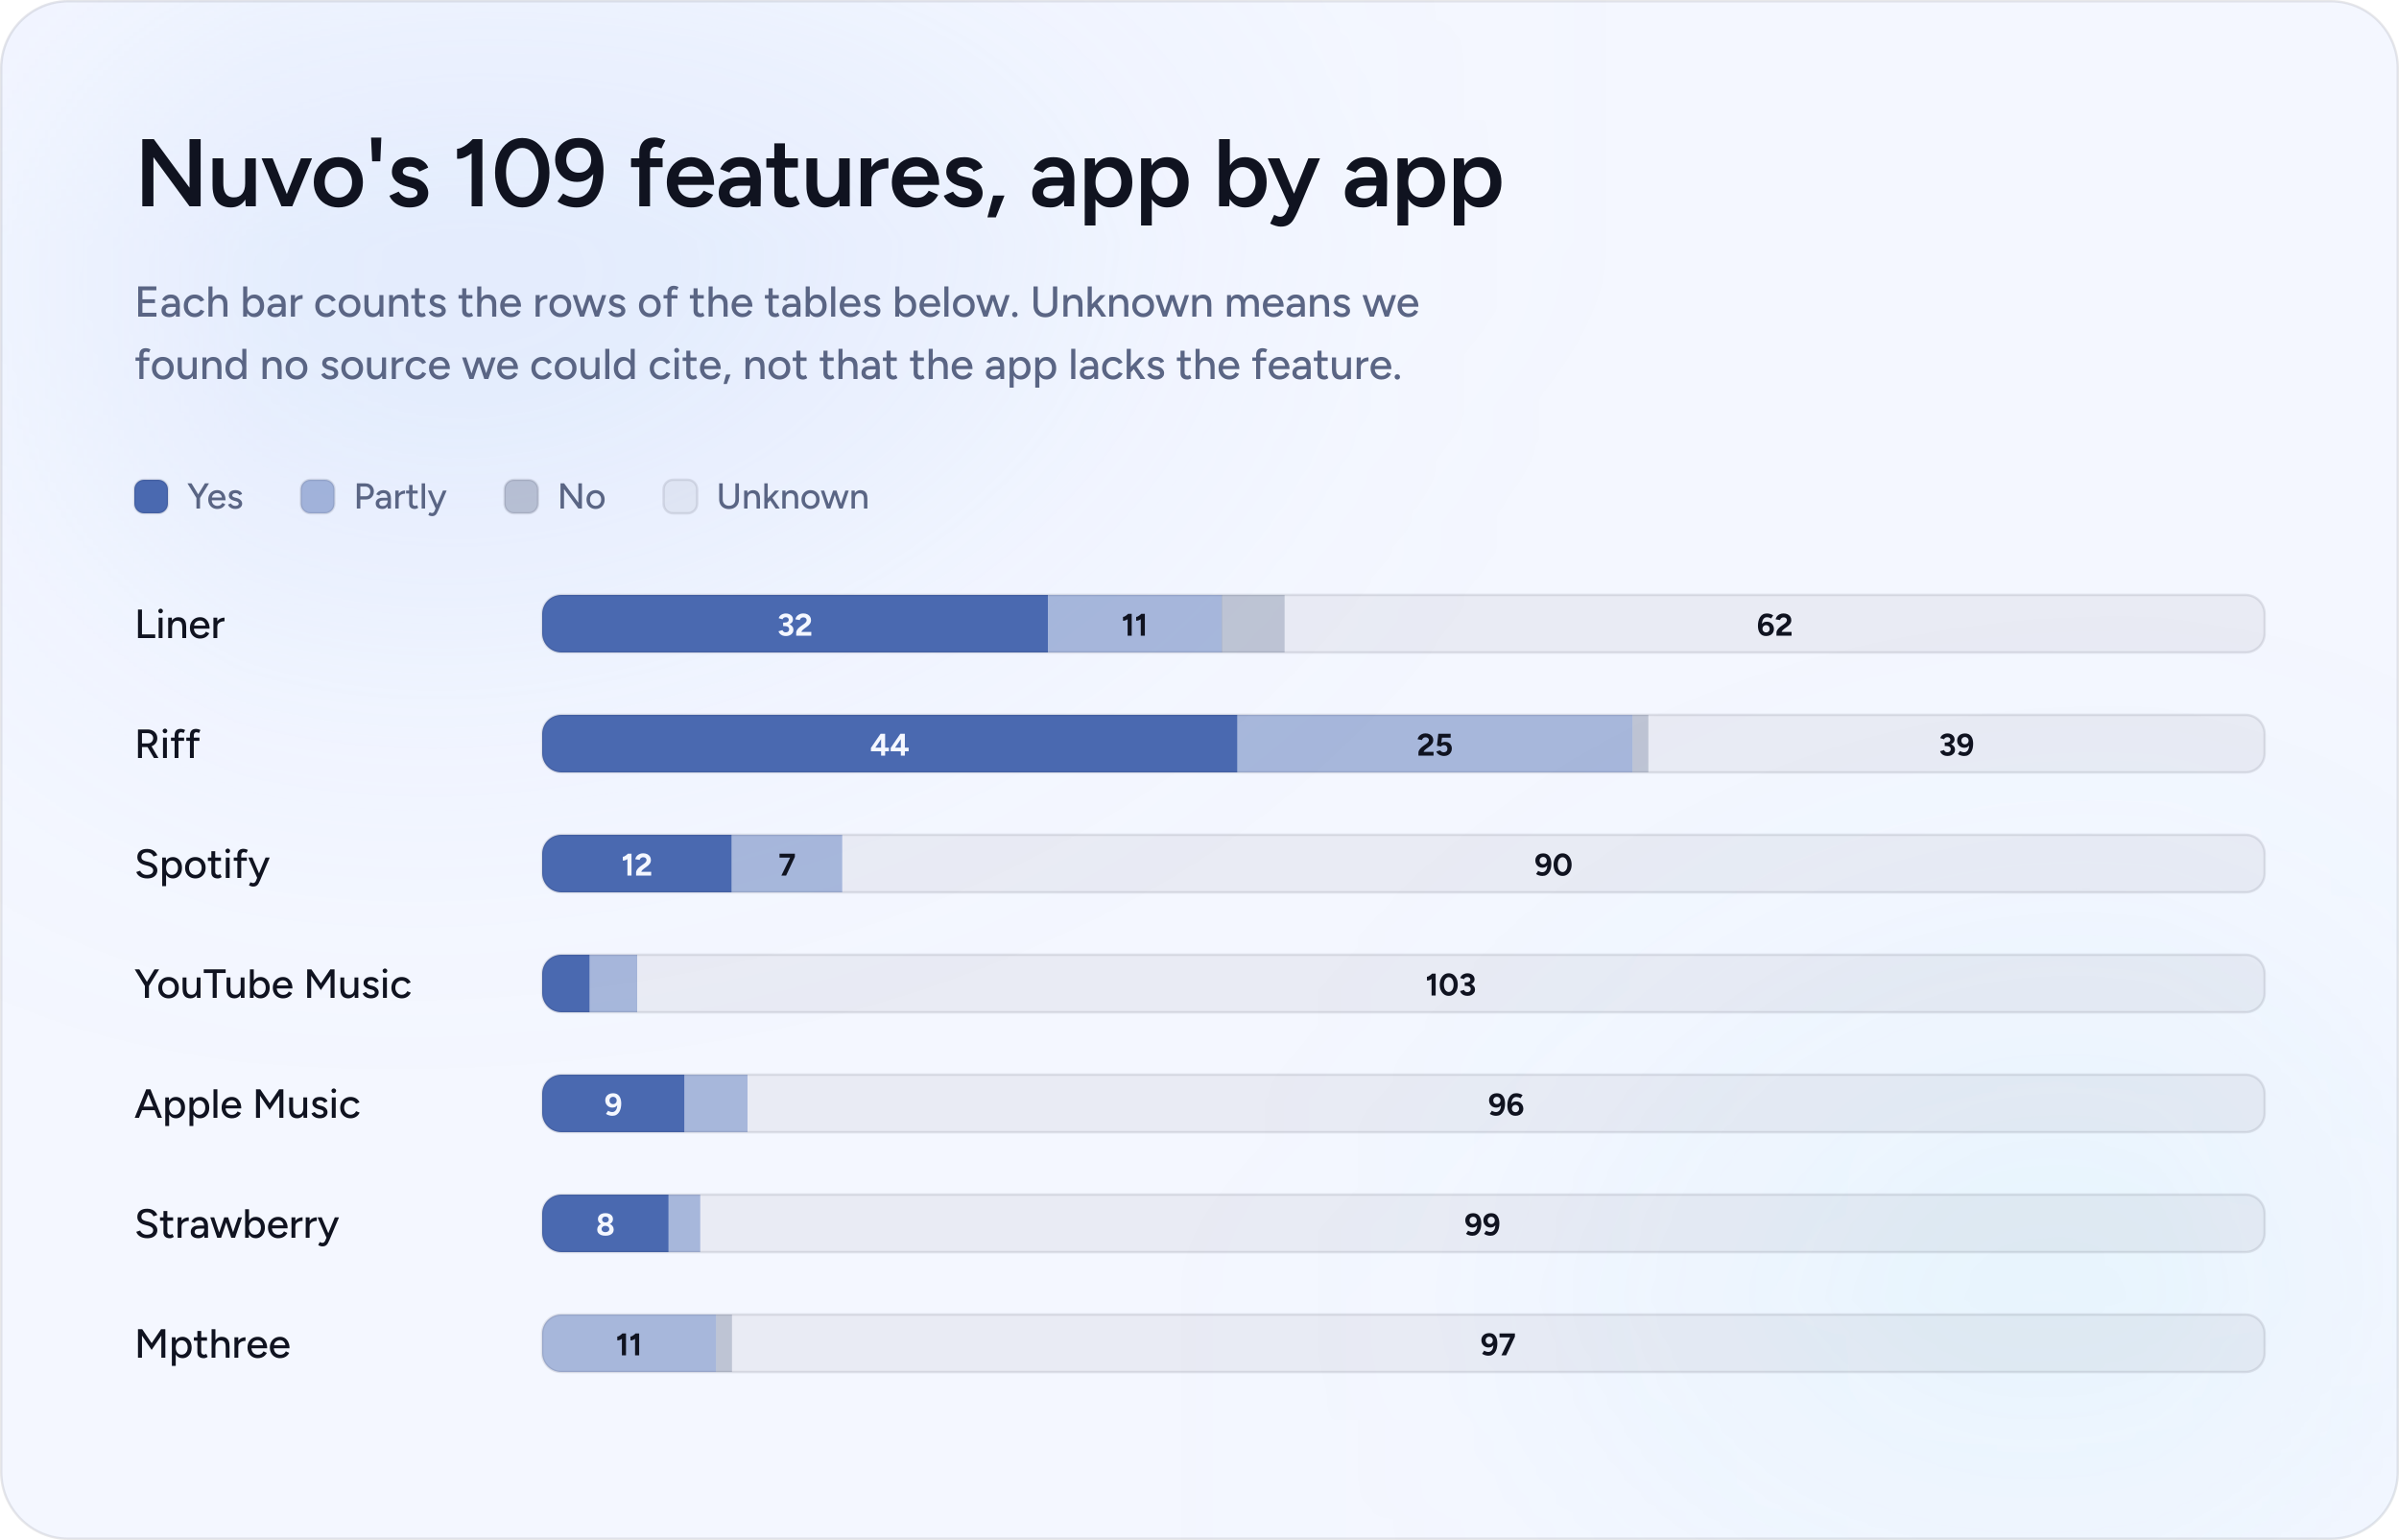
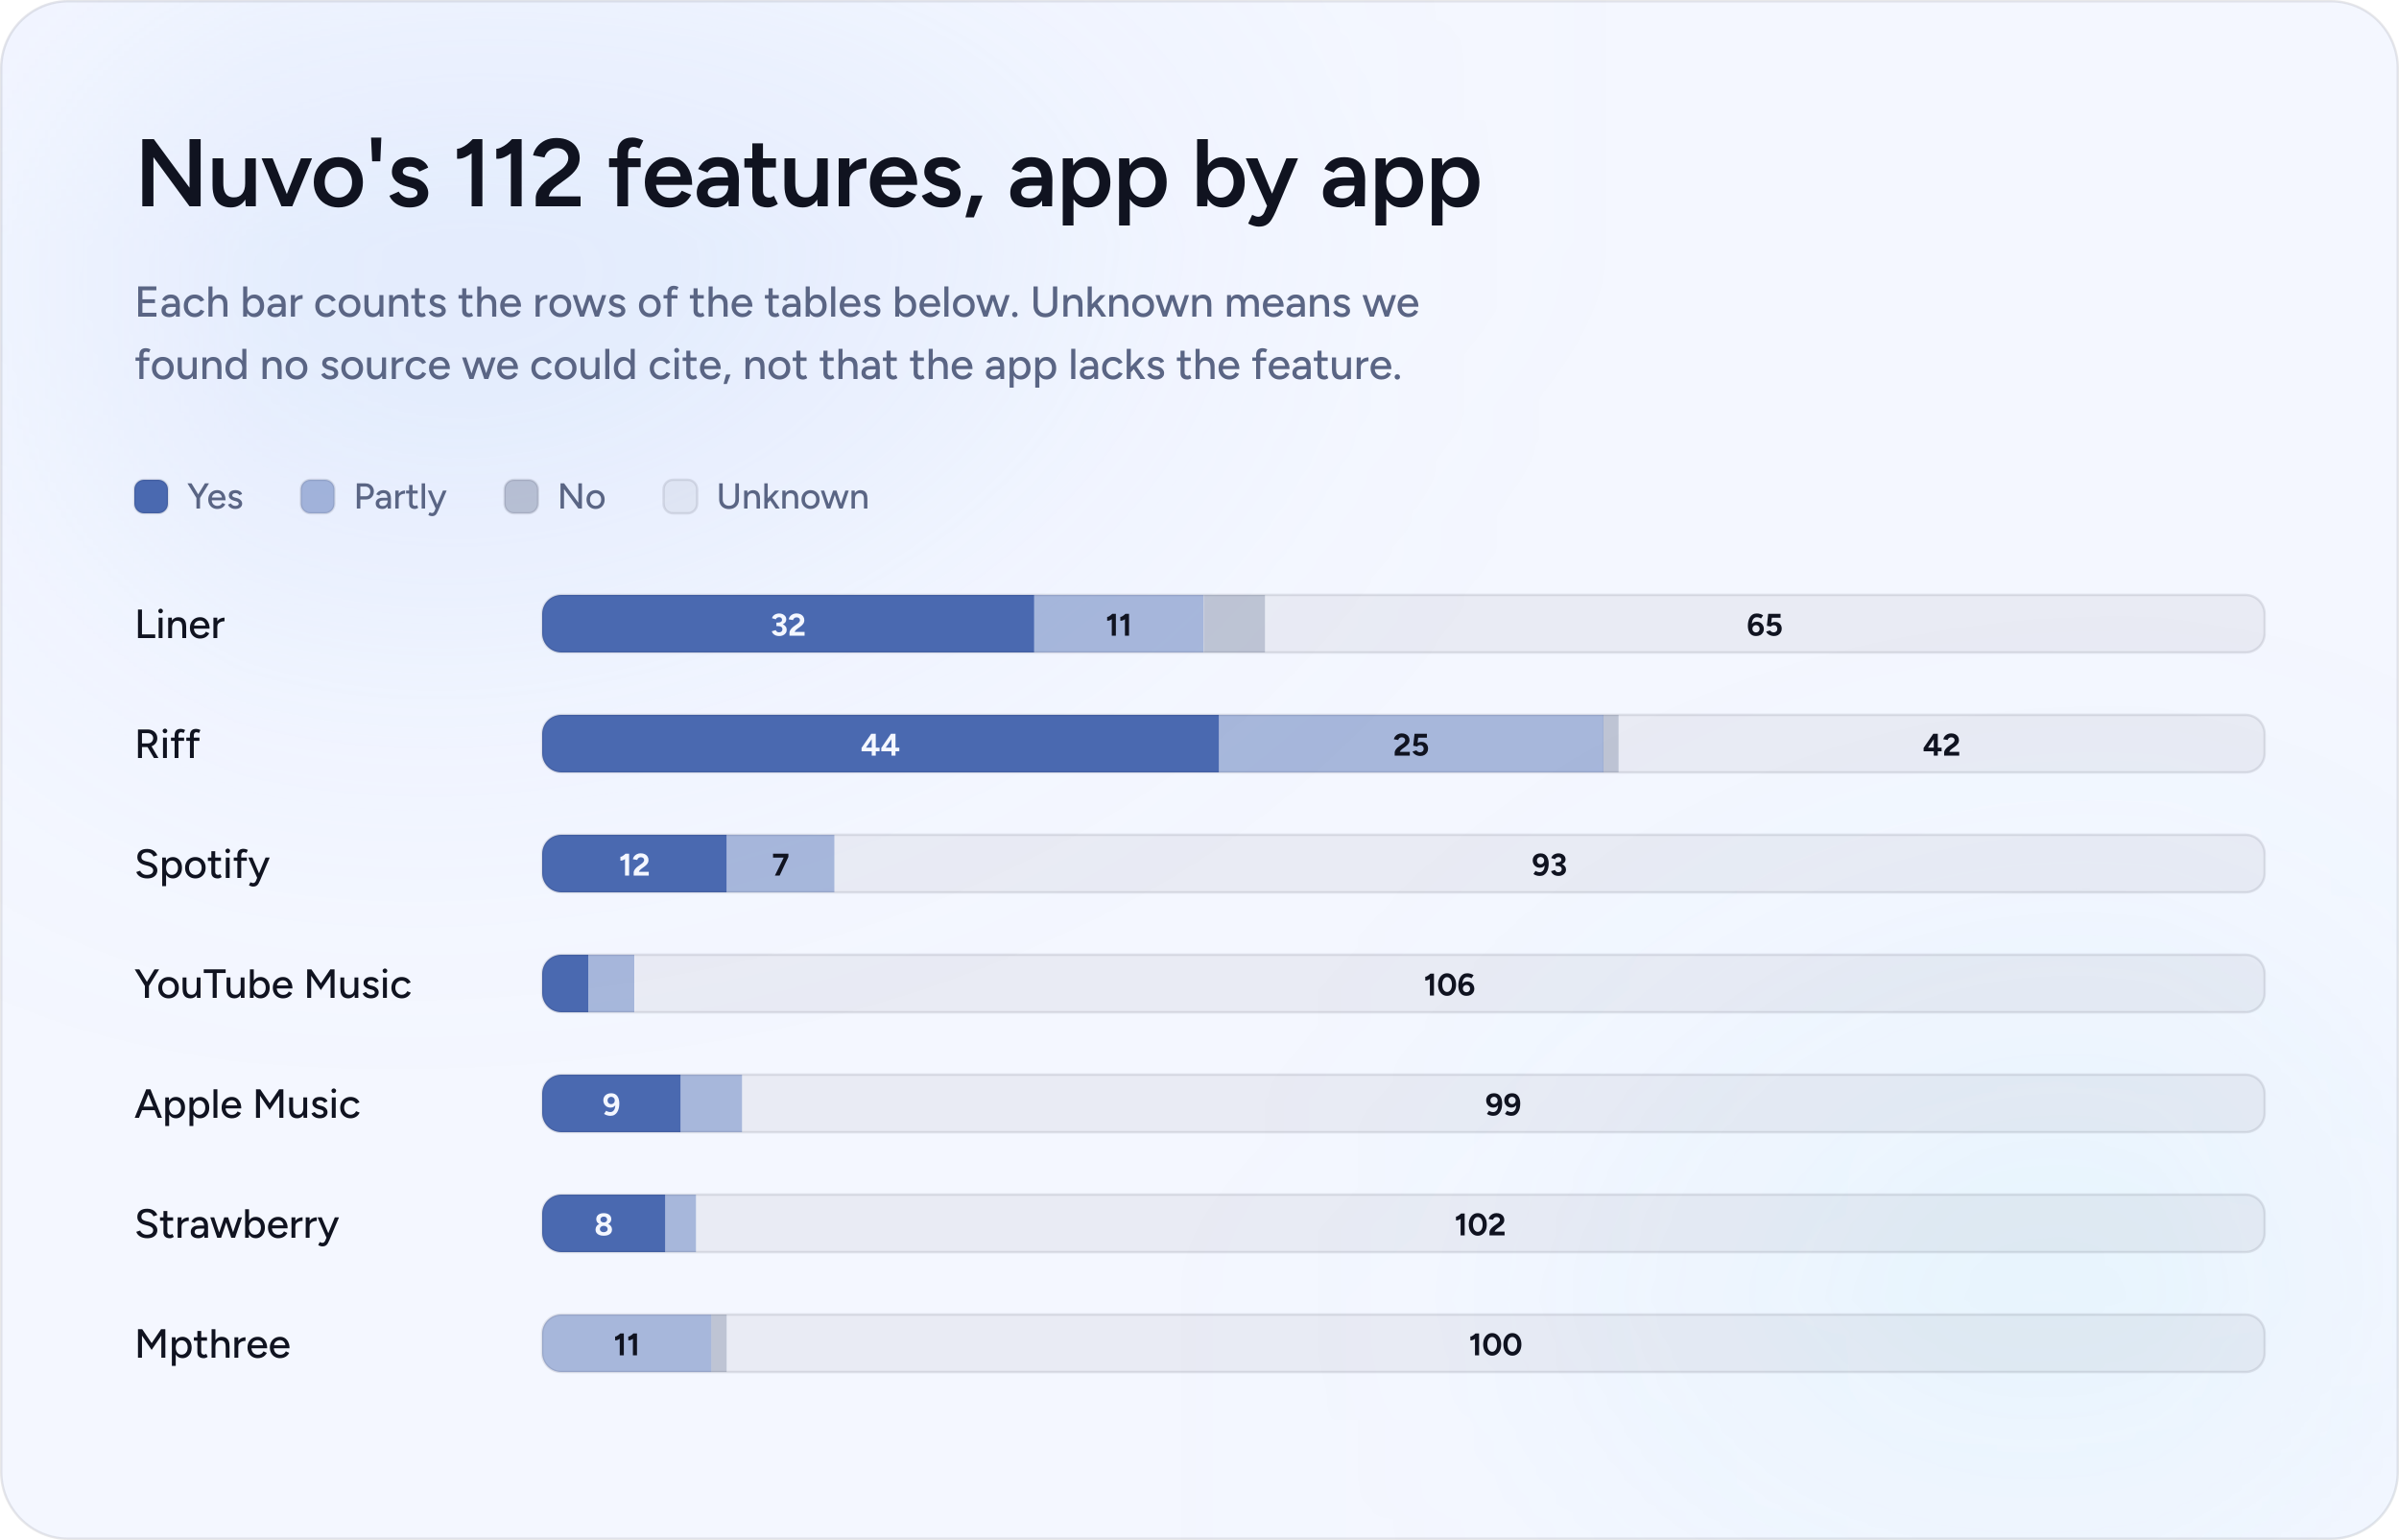
- <svg xmlns="http://www.w3.org/2000/svg" width="1000" height="642" viewBox="0 0 1000 642" role="img" aria-label="How many of Nuvo's 109 features each app has">
+ <svg xmlns="http://www.w3.org/2000/svg" width="1000" height="642" viewBox="0 0 1000 642" role="img" aria-label="How many of Nuvo's 112 features each app has">
  <defs>
    <path id="g500-2c" d="M37 115 95 -103H198L114 115Z" />
    <path id="g500-2e" d="M109 14Q84 14 66 -4Q47 -22 47 -48Q47 -74 66 -92Q84 -110 109 -110Q135 -110 154 -92Q172 -74 172 -48Q172 -22 154 -4Q135 14 109 14Z" />
    <path id="g500-41" d="M9 0 291 -700H396L678 0H573L498 -187H189L114 0ZM223 -275H464L344 -576Z" />
    <path id="g500-45" d="M89 0V-700H510V-610H187V-402H478V-314H187V-90H512V0Z" />
    <path id="g500-4c" d="M89 0V-700H187V-90H512V0Z" />
    <path id="g500-4d" d="M89 0V-700H193L425 -357L656 -700H760V0H662V-542L424 -191L187 -541V0Z" />
    <path id="g500-4e" d="M89 0V-700H190L586 -164V-700H685V0H586L187 -541V0Z" />
    <path id="g500-50" d="M89 0V-700H325Q395 -700 448 -672Q502 -643 532 -592Q563 -542 563 -475Q563 -410 535 -359Q507 -308 458 -279Q408 -250 344 -250H187V0ZM187 -341H343Q396 -341 430 -378Q464 -416 464 -475Q464 -536 424 -573Q385 -610 324 -610H187Z" />
    <path id="g500-52" d="M89 0V-700H325Q395 -700 448 -672Q502 -645 532 -596Q563 -548 563 -484Q563 -415 524 -363Q485 -311 422 -287L591 0H480L324 -268Q318 -268 311 -268Q304 -268 297 -268H187V0ZM187 -358H334Q370 -358 398 -374Q427 -391 444 -420Q462 -448 462 -484Q462 -540 423 -575Q384 -610 322 -610H187Z" />
    <path id="g500-53" d="M315 12Q259 12 214 -1Q168 -14 134 -36Q101 -59 79 -87Q57 -115 48 -146L143 -177Q158 -136 200 -106Q242 -76 303 -75Q377 -75 420 -104Q462 -134 462 -183Q462 -228 425 -256Q388 -285 327 -300L246 -321Q198 -334 158 -358Q119 -382 96 -419Q73 -456 73 -508Q73 -604 136 -658Q198 -712 316 -712Q384 -712 434 -690Q484 -669 516 -634Q549 -599 563 -557L468 -525Q451 -570 410 -598Q369 -625 309 -625Q246 -625 210 -595Q173 -565 173 -513Q173 -469 202 -446Q230 -422 278 -410L359 -390Q457 -366 510 -310Q564 -255 564 -189Q564 -132 536 -86Q507 -41 452 -14Q396 12 315 12Z" />
    <path id="g500-54" d="M231 0V-610H12V-700H549V-610H330V0Z" />
    <path id="g500-55" d="M351 15Q270 15 208 -18Q147 -52 113 -112Q79 -173 79 -252V-700H177V-252Q177 -200 200 -160Q222 -120 262 -98Q301 -76 353 -76Q405 -76 445 -98Q485 -120 507 -160Q529 -200 529 -252V-700H628V-252Q628 -173 594 -112Q559 -52 496 -18Q434 15 351 15Z" />
    <path id="g500-59" d="M259 0V-293L9 -700H122L308 -394L494 -700H608L358 -294V0Z" />
    <path id="g500-61" d="M226 12Q137 12 88 -28Q38 -69 38 -141Q38 -218 90 -258Q141 -299 233 -299H367Q361 -363 334 -396Q306 -428 251 -428Q212 -428 184 -412Q155 -396 136 -362L52 -394Q70 -428 97 -454Q124 -481 162 -496Q200 -512 251 -512Q322 -512 369 -484Q416 -456 440 -403Q463 -350 462 -272L461 0H373L370 -64Q348 -28 312 -8Q276 12 226 12ZM234 -69Q275 -69 305 -86Q335 -104 352 -136Q369 -167 369 -208V-224H259Q190 -224 162 -202Q134 -181 134 -143Q134 -108 160 -88Q187 -69 234 -69Z" />
    <path id="g500-62" d="M325 12Q271 12 229 -12Q187 -37 160 -81L156 0H66V-700H161V-420Q188 -464 230 -488Q271 -512 325 -512Q392 -512 443 -479Q494 -446 522 -388Q551 -329 551 -250Q551 -172 522 -113Q494 -54 443 -21Q392 12 325 12ZM302 -74Q347 -74 381 -96Q415 -119 434 -158Q454 -198 454 -250Q454 -302 435 -342Q416 -381 382 -404Q348 -426 303 -426Q262 -426 230 -404Q197 -381 179 -341Q161 -301 161 -250Q161 -198 179 -158Q197 -119 229 -96Q261 -74 302 -74Z" />
    <path id="g500-63" d="M294 12Q219 12 161 -22Q103 -55 70 -114Q38 -173 38 -250Q38 -327 70 -386Q103 -445 160 -478Q218 -512 292 -512Q365 -512 424 -478Q482 -444 511 -381L425 -345Q406 -382 370 -403Q335 -424 289 -424Q244 -424 209 -402Q174 -380 154 -340Q134 -301 134 -250Q134 -199 154 -160Q174 -121 210 -98Q246 -76 291 -76Q337 -76 373 -100Q409 -123 427 -163L514 -128Q485 -62 426 -25Q368 12 294 12Z" />
    <path id="g500-64" d="M264 12Q196 12 146 -21Q95 -54 66 -113Q38 -172 38 -250Q38 -329 66 -388Q95 -446 146 -479Q196 -512 264 -512Q317 -512 359 -488Q401 -464 428 -420V-700H522V0H432L429 -81Q402 -37 360 -12Q318 12 264 12ZM286 -74Q327 -74 358 -96Q390 -118 408 -156Q427 -195 428 -245V-255Q427 -305 408 -344Q390 -382 358 -404Q327 -426 285 -426Q241 -426 207 -404Q173 -381 154 -342Q135 -302 135 -250Q135 -198 154 -158Q174 -119 208 -96Q242 -74 286 -74Z" />
    <path id="g500-65" d="M287 12Q214 12 158 -22Q102 -55 70 -114Q38 -173 38 -250Q38 -327 70 -386Q102 -445 158 -478Q215 -512 288 -512Q357 -512 409 -478Q461 -443 490 -380Q520 -316 520 -230H135Q140 -156 184 -114Q229 -73 294 -73Q344 -73 378 -96Q411 -120 430 -156L512 -118Q492 -79 460 -50Q428 -20 384 -4Q341 12 287 12ZM141 -305H418Q415 -345 396 -372Q378 -400 350 -415Q321 -430 286 -430Q252 -430 220 -416Q188 -401 166 -373Q145 -345 141 -305Z" />
    <path id="g500-66" d="M116 0V-421H27V-500H116V-555Q116 -634 154 -674Q192 -715 269 -715Q292 -715 319 -708Q346 -700 374 -687L339 -614Q318 -624 302 -628Q287 -633 276 -633Q243 -633 227 -612Q211 -590 211 -545V-500H349V-421H211V0Z" />
    <path id="g500-68" d="M67 0V-700H161V-429Q186 -469 225 -490Q264 -512 315 -512Q374 -512 417 -488Q460 -464 484 -414Q508 -363 507 -281V0H413V-256Q413 -324 397 -360Q381 -395 354 -409Q326 -423 291 -424Q229 -424 195 -381Q161 -338 161 -260V0Z" />
    <path id="g500-69" d="M72 0V-500H167V0ZM120 -606Q97 -606 80 -624Q63 -641 63 -664Q63 -688 80 -704Q97 -721 120 -721Q144 -721 160 -704Q177 -688 177 -664Q177 -641 160 -624Q144 -606 120 -606Z" />
    <path id="g500-6b" d="M66 0V-700H161V-285L362 -500H478L292 -297L497 0H383L230 -229L161 -155V0Z" />
    <path id="g500-6c" d="M66 0V-700H161V0Z" />
    <path id="g500-6d" d="M66 0V-500H155L159 -431Q183 -471 219 -492Q255 -512 302 -512Q362 -512 404 -484Q446 -457 465 -401Q487 -455 527 -484Q567 -512 622 -512Q707 -512 755 -456Q803 -401 802 -286V0H708V-256Q708 -324 694 -360Q679 -395 655 -409Q631 -423 599 -424Q543 -424 512 -381Q482 -338 482 -260V0H387V-256Q387 -324 373 -360Q359 -395 334 -409Q310 -423 278 -424Q222 -424 192 -381Q161 -338 161 -260V0Z" />
    <path id="g500-6e" d="M66 0V-500H155L159 -427Q184 -468 224 -490Q263 -512 314 -512Q373 -512 416 -488Q460 -464 484 -414Q507 -363 507 -281V0H412V-256Q412 -324 396 -360Q381 -395 354 -409Q326 -423 290 -424Q229 -424 195 -381Q161 -338 161 -260V0Z" />
    <path id="g500-6f" d="M292 12Q217 12 160 -22Q103 -55 70 -114Q38 -173 38 -250Q38 -327 70 -386Q102 -445 159 -478Q216 -512 290 -512Q364 -512 421 -478Q478 -445 510 -386Q542 -327 542 -250Q542 -173 510 -114Q478 -55 422 -22Q365 12 292 12ZM292 -75Q337 -75 372 -98Q407 -120 426 -159Q446 -198 446 -250Q446 -302 426 -341Q407 -380 371 -402Q335 -425 290 -425Q244 -425 209 -402Q174 -380 154 -341Q134 -302 134 -250Q134 -198 154 -159Q174 -120 210 -98Q246 -75 292 -75Z" />
    <path id="g500-70" d="M71 200V-500H160L165 -419Q192 -463 234 -488Q276 -512 330 -512Q397 -512 448 -479Q499 -446 528 -388Q556 -329 556 -250Q556 -172 528 -113Q499 -54 448 -21Q397 12 330 12Q276 12 234 -12Q193 -37 166 -80V200ZM307 -74Q352 -74 386 -96Q420 -119 440 -158Q459 -198 459 -250Q459 -302 440 -342Q421 -381 387 -404Q353 -426 308 -426Q267 -426 234 -404Q202 -381 184 -341Q166 -301 166 -250Q166 -198 184 -158Q202 -119 234 -96Q266 -74 307 -74Z" />
    <path id="g500-72" d="M66 0V-500H161V-410Q191 -457 238 -480Q286 -502 338 -502V-412Q293 -412 252 -398Q212 -385 186 -354Q161 -324 161 -272V0Z" />
    <path id="g500-73" d="M245 12Q192 12 150 -4Q109 -20 80 -47Q52 -74 38 -108L120 -144Q136 -113 168 -93Q200 -73 239 -73Q282 -73 310 -89Q338 -105 338 -134Q338 -162 317 -178Q296 -194 256 -204L209 -216Q139 -235 100 -273Q62 -311 62 -359Q62 -432 109 -472Q156 -512 248 -512Q293 -512 330 -499Q368 -486 394 -462Q421 -438 432 -405L352 -369Q340 -399 311 -414Q282 -428 243 -428Q203 -428 180 -410Q157 -393 157 -362Q157 -345 176 -330Q196 -314 234 -304L288 -291Q337 -279 369 -254Q401 -230 417 -200Q433 -169 433 -136Q433 -91 408 -58Q384 -24 342 -6Q299 12 245 12Z" />
    <path id="g500-74" d="M259 12Q184 12 143 -26Q102 -65 102 -137V-418H17V-500H102V-656H197V-500H339V-418H197V-151Q197 -114 216 -94Q234 -75 269 -75Q279 -75 291 -79Q303 -83 320 -95L356 -21Q330 -4 306 4Q283 12 259 12Z" />
    <path id="g500-75" d="M246 12Q188 12 145 -12Q102 -36 78 -87Q54 -138 54 -219V-500H149V-244Q149 -177 164 -141Q180 -105 208 -91Q236 -77 271 -76Q332 -76 366 -119Q400 -162 400 -240V-500H494V0H406L402 -73Q377 -32 338 -10Q298 12 246 12Z" />
    <path id="g500-77" d="M180 0 10 -500H106L229 -130L353 -500H447L569 -134L693 -500H788L618 0H524L400 -376L275 0Z" />
    <path id="g500-79" d="M127 212Q105 212 78 204Q52 196 24 183L59 105Q81 115 98 120Q114 125 124 125Q149 125 166 111Q184 97 195 72L226 -3L8 -500H109L271 -112L431 -500H533L296 62Q277 108 256 142Q235 176 204 194Q174 212 127 212Z" />
    <path id="g600-27" d="M71 -469 60 -716H167L156 -469Z" />
    <path id="g600-2c" d="M33 115 93 -112H211L121 115Z" />
-     <path id="g600-30" d="M322 12Q240 12 176 -34Q112 -81 76 -162Q39 -244 39 -350Q39 -456 76 -538Q112 -619 176 -666Q239 -712 322 -712Q405 -712 469 -666Q533 -619 570 -538Q606 -456 606 -350Q606 -244 570 -162Q533 -81 470 -34Q406 12 322 12ZM323 -93Q372 -93 410 -126Q449 -159 470 -217Q492 -275 492 -350Q492 -425 470 -484Q449 -542 410 -575Q372 -608 322 -608Q272 -608 234 -575Q196 -542 174 -484Q153 -426 153 -350Q153 -275 174 -217Q196 -159 234 -126Q273 -93 323 -93Z" />
    <path id="g600-31" d="M204 0V-552Q168 -525 130 -509Q91 -493 52 -495V-600Q75 -599 104 -614Q134 -628 164 -652Q193 -676 215 -700H316V0Z" />
-     <path id="g600-39" d="M276 -712Q348 -712 397 -686Q446 -659 476 -613Q507 -567 520 -507Q534 -447 534 -378Q534 -294 516 -222Q499 -151 464 -98Q430 -46 378 -17Q325 12 254 12Q200 12 148 -4Q96 -20 54 -50L114 -134Q145 -112 182 -101Q218 -90 249 -90Q336 -90 384 -165Q432 -240 428 -398L452 -380Q428 -323 378 -288Q328 -254 259 -254Q192 -254 140 -284Q89 -315 60 -368Q30 -420 30 -486Q30 -552 60 -603Q91 -654 146 -683Q202 -712 276 -712ZM275 -612Q238 -612 208 -596Q179 -579 162 -550Q146 -520 146 -482Q146 -444 162 -414Q179 -384 208 -367Q238 -350 275 -350Q314 -350 344 -367Q373 -384 390 -414Q406 -444 406 -482Q406 -520 390 -550Q373 -579 344 -596Q314 -612 275 -612Z" />
+     <path id="g600-32" d="M54 0V-89Q54 -120 70 -154Q86 -187 116 -221Q145 -255 185 -285L307 -373Q330 -389 350 -410Q369 -431 381 -454Q393 -478 393 -501Q393 -530 378 -554Q364 -578 338 -592Q311 -606 273 -606Q239 -606 212 -592Q186 -579 169 -557Q152 -535 145 -509L26 -531Q36 -579 68 -620Q101 -662 152 -687Q204 -712 270 -712Q344 -712 398 -685Q453 -658 482 -610Q512 -563 512 -502Q512 -440 478 -390Q445 -341 385 -296L273 -213Q240 -189 219 -162Q198 -134 190 -103H521V0Z" />
    <path id="g600-4e" d="M83 0V-700H203L575 -194V-700H691V0H575L199 -512V0Z" />
    <path id="g600-61" d="M223 12Q133 12 84 -28Q34 -68 34 -141Q34 -219 86 -260Q139 -301 233 -301H360Q354 -356 329 -385Q304 -414 255 -414Q219 -414 192 -399Q165 -384 146 -352L48 -388Q64 -421 90 -450Q117 -478 158 -495Q198 -512 255 -512Q328 -512 377 -484Q426 -455 450 -402Q473 -349 473 -274L470 0H367L364 -61Q344 -26 308 -7Q273 12 223 12ZM237 -82Q274 -82 302 -98Q331 -115 346 -143Q362 -171 362 -205V-215H269Q202 -215 175 -196Q148 -178 148 -144Q148 -115 172 -98Q195 -82 237 -82Z" />
    <path id="g600-62" d="M332 12Q279 12 239 -11Q199 -34 172 -76L168 0H62V-700H174V-426Q200 -467 240 -490Q280 -512 332 -512Q400 -512 450 -480Q501 -447 530 -388Q558 -330 558 -250Q558 -171 530 -112Q501 -53 450 -20Q400 12 332 12ZM304 -90Q344 -90 375 -110Q406 -131 424 -167Q443 -203 443 -250Q443 -297 426 -333Q408 -369 377 -389Q346 -409 305 -409Q267 -409 237 -389Q207 -369 190 -333Q174 -297 174 -250Q174 -203 190 -167Q207 -131 236 -110Q266 -90 304 -90Z" />
    <path id="g600-65" d="M285 12Q212 12 156 -22Q99 -55 66 -114Q34 -173 34 -250Q34 -327 67 -386Q100 -445 158 -478Q215 -512 289 -512Q356 -512 410 -478Q464 -443 496 -378Q527 -313 527 -223H150Q155 -160 196 -124Q238 -88 295 -88Q341 -88 371 -108Q401 -129 418 -162L517 -120Q496 -80 464 -50Q431 -20 386 -4Q342 12 285 12ZM157 -309H406Q403 -345 385 -368Q367 -392 341 -404Q315 -416 286 -416Q258 -416 230 -404Q201 -393 181 -369Q161 -345 157 -309Z" />
    <path id="g600-66" d="M112 0V-408H26V-500H112V-553Q112 -632 152 -674Q191 -717 271 -717Q297 -717 326 -708Q356 -700 383 -686L342 -603Q323 -612 308 -616Q294 -620 283 -620Q253 -620 238 -600Q224 -581 224 -537V-500H355V-408H224V0Z" />
    <path id="g600-6f" d="M292 12Q217 12 158 -22Q100 -55 67 -114Q34 -173 34 -250Q34 -327 66 -386Q99 -445 157 -478Q215 -512 290 -512Q365 -512 423 -478Q481 -445 514 -386Q546 -327 546 -250Q546 -173 514 -114Q482 -55 424 -22Q366 12 292 12ZM292 -91Q333 -91 365 -112Q397 -132 415 -168Q433 -203 433 -250Q433 -297 414 -332Q396 -368 364 -388Q332 -409 290 -409Q248 -409 216 -389Q184 -369 166 -333Q148 -297 148 -250Q148 -203 166 -168Q185 -132 218 -112Q250 -91 292 -91Z" />
    <path id="g600-70" d="M67 200V-500H172L177 -424Q203 -466 244 -489Q284 -512 337 -512Q405 -512 456 -480Q506 -447 534 -388Q563 -330 563 -250Q563 -171 534 -112Q506 -53 456 -20Q405 12 337 12Q285 12 245 -11Q205 -34 179 -74V200ZM309 -90Q349 -90 380 -110Q411 -131 430 -167Q448 -203 448 -250Q448 -297 430 -333Q413 -369 382 -389Q351 -409 310 -409Q272 -409 242 -389Q212 -369 196 -333Q179 -297 179 -250Q179 -203 196 -167Q212 -131 242 -110Q271 -90 309 -90Z" />
    <path id="g600-72" d="M62 0V-500H174V-409Q204 -456 252 -479Q300 -502 351 -502V-395Q305 -395 264 -382Q224 -370 199 -342Q174 -314 174 -268V0Z" />
    <path id="g600-73" d="M244 12Q194 12 152 -3Q110 -18 80 -46Q50 -73 34 -110L131 -153Q146 -125 176 -106Q205 -87 241 -87Q280 -87 304 -100Q327 -114 327 -138Q327 -161 309 -174Q291 -186 258 -194L211 -207Q140 -225 100 -264Q60 -304 60 -355Q60 -430 108 -471Q157 -512 248 -512Q294 -512 332 -498Q371 -485 399 -460Q427 -436 438 -403L345 -361Q335 -386 307 -400Q279 -413 245 -413Q211 -413 192 -398Q173 -384 173 -358Q173 -343 190 -330Q207 -318 239 -310L298 -296Q347 -284 378 -258Q409 -233 424 -202Q439 -170 439 -138Q439 -93 414 -59Q388 -25 344 -6Q300 12 244 12Z" />
    <path id="g600-74" d="M261 12Q182 12 140 -28Q99 -67 99 -141V-404H16V-500H99V-656H210V-500H345V-404H210V-162Q210 -127 226 -109Q243 -91 275 -91Q285 -91 297 -95Q309 -99 324 -110L365 -25Q339 -7 313 2Q287 12 261 12Z" />
    <path id="g600-75" d="M241 12Q182 12 140 -12Q97 -36 74 -87Q51 -138 51 -218V-500H163V-244Q163 -185 177 -152Q191 -119 216 -106Q240 -93 272 -93Q329 -92 360 -130Q391 -168 391 -239V-500H502V0H397L392 -71Q368 -31 330 -10Q291 12 241 12Z" />
    <path id="g600-76" d="M215 0 8 -500H123L271 -128L418 -500H534L328 0Z" />
    <path id="g600-79" d="M141 212Q117 212 88 203Q58 194 31 180L73 89Q92 98 108 104Q124 109 134 109Q158 109 174 96Q191 84 201 60L228 -4L6 -500H128L280 -132L429 -500H551L319 53Q298 101 276 137Q255 173 223 192Q191 212 141 212Z" />
    <path id="g700-30" d="M324 12Q239 12 174 -34Q109 -81 72 -162Q35 -244 35 -350Q35 -456 72 -538Q109 -619 174 -666Q238 -712 323 -712Q408 -712 474 -666Q539 -619 576 -538Q613 -456 613 -350Q613 -244 576 -162Q539 -81 474 -34Q409 12 324 12ZM324 -112Q369 -112 404 -142Q440 -173 460 -226Q480 -280 480 -350Q480 -420 460 -474Q440 -528 404 -558Q369 -589 323 -589Q278 -589 243 -558Q208 -528 188 -474Q169 -420 169 -350Q169 -280 188 -226Q208 -173 244 -142Q279 -112 324 -112Z" />
    <path id="g700-31" d="M195 0V-528Q160 -504 123 -490Q86 -477 47 -479V-603Q72 -601 101 -616Q130 -630 158 -654Q187 -677 210 -700H326V0Z" />
    <path id="g700-32" d="M51 0V-101Q51 -130 69 -165Q87 -200 119 -235Q151 -270 194 -300L300 -376Q322 -391 342 -410Q361 -429 374 -452Q386 -474 386 -495Q386 -521 374 -542Q361 -563 337 -575Q313 -587 278 -587Q248 -587 224 -575Q201 -563 186 -543Q171 -523 165 -500L24 -524Q34 -574 67 -617Q100 -660 154 -686Q207 -713 275 -713Q353 -713 409 -685Q465 -657 496 -608Q526 -560 526 -496Q526 -431 490 -380Q455 -330 393 -286L298 -217Q269 -197 248 -173Q227 -149 216 -120H535V0Z" />
    <path id="g700-33" d="M281 12Q219 12 169 -6Q119 -25 86 -60Q52 -94 39 -141L165 -178Q172 -166 184 -148Q196 -131 217 -119Q238 -107 272 -107Q322 -107 352 -134Q381 -162 381 -206Q381 -236 366 -259Q351 -282 318 -294Q284 -307 230 -307H188V-419H230Q300 -419 334 -443Q368 -467 368 -509Q368 -533 356 -552Q344 -571 322 -582Q300 -593 271 -593Q252 -593 232 -586Q212 -580 196 -566Q179 -551 169 -524L45 -561Q59 -610 94 -644Q128 -677 176 -694Q224 -712 275 -712Q340 -712 392 -688Q444 -663 474 -620Q504 -577 504 -521Q504 -466 474 -428Q443 -389 392 -366Q450 -339 484 -294Q518 -250 518 -190Q518 -127 485 -82Q452 -36 398 -12Q344 12 281 12Z" />
    <path id="g700-34" d="M352 0V-138H26V-247L336 -700H481V-255H603V-138H481V0ZM167 -255H352V-526Z" />
    <path id="g700-35" d="M293 12Q245 12 194 -4Q144 -20 104 -52Q63 -84 44 -131L169 -168Q191 -136 222 -121Q252 -106 285 -106Q337 -106 370 -138Q402 -169 402 -222Q402 -271 370 -304Q339 -337 287 -337Q256 -337 230 -323Q204 -309 190 -290L67 -317L109 -700H505V-576H226L206 -408Q233 -423 266 -432Q299 -442 337 -441Q394 -441 441 -414Q488 -386 516 -338Q543 -291 543 -228Q543 -157 511 -103Q479 -49 423 -18Q367 12 293 12Z" />
    <path id="g700-36" d="M299 12Q228 12 178 -14Q129 -39 98 -84Q66 -129 52 -188Q37 -248 37 -317Q37 -397 54 -468Q71 -540 106 -595Q140 -650 194 -681Q248 -712 324 -712Q379 -712 432 -696Q484 -680 526 -650L458 -550Q427 -572 392 -582Q356 -592 326 -592Q249 -592 205 -524Q161 -456 163 -309L136 -328Q159 -383 207 -416Q255 -449 321 -449Q388 -449 440 -418Q491 -387 520 -334Q550 -280 550 -214Q550 -149 519 -98Q488 -46 432 -17Q375 12 299 12ZM299 -104Q332 -104 358 -119Q384 -134 399 -160Q414 -186 414 -220Q414 -254 399 -280Q384 -307 358 -322Q332 -338 299 -338Q266 -338 240 -322Q213 -307 198 -280Q183 -254 183 -220Q183 -186 198 -160Q213 -134 240 -119Q266 -104 299 -104Z" />
    <path id="g700-37" d="M93 0 374 -575H33V-700H526V-599L245 0Z" />
    <path id="g700-38" d="M305 12Q221 12 162 -12Q103 -37 72 -80Q42 -124 42 -182Q42 -245 74 -292Q105 -340 164 -366Q116 -389 90 -430Q65 -470 65 -522Q65 -578 94 -621Q122 -664 176 -688Q230 -712 305 -712Q381 -712 435 -688Q489 -664 518 -621Q547 -578 547 -522Q547 -470 521 -430Q495 -389 447 -366Q506 -340 538 -292Q570 -245 570 -182Q570 -124 539 -80Q508 -37 449 -12Q390 12 305 12ZM305 -102Q360 -102 395 -130Q430 -157 430 -200Q430 -247 395 -276Q360 -305 305 -305Q269 -305 242 -292Q214 -279 198 -255Q182 -231 182 -200Q182 -171 198 -149Q214 -127 242 -114Q269 -102 305 -102ZM305 -414Q353 -414 384 -440Q414 -466 414 -506Q414 -549 384 -576Q353 -602 305 -602Q258 -602 228 -576Q198 -549 198 -506Q198 -466 228 -440Q258 -414 305 -414Z" />
    <path id="g700-39" d="M281 -711Q352 -711 402 -686Q451 -660 482 -615Q514 -570 528 -510Q543 -451 543 -383Q543 -302 526 -230Q509 -159 474 -104Q440 -50 386 -18Q332 13 256 13Q201 13 148 -4Q96 -20 54 -49L121 -149Q153 -128 188 -118Q224 -107 253 -107Q331 -107 376 -176Q420 -244 416 -390L444 -372Q421 -317 373 -284Q325 -250 258 -250Q192 -250 140 -282Q88 -313 59 -366Q30 -419 30 -486Q30 -552 61 -602Q92 -653 148 -682Q205 -711 281 -711ZM281 -596Q248 -596 222 -581Q196 -566 181 -540Q166 -514 166 -480Q166 -446 181 -419Q196 -392 222 -377Q248 -362 281 -362Q314 -362 340 -377Q366 -392 382 -419Q397 -446 397 -480Q397 -514 382 -540Q366 -566 340 -581Q314 -596 281 -596Z" />
    <clipPath id="c1">
      <rect x="0.0" y="0.0" width="1000.0" height="642.0" rx="28.0" />
    </clipPath>
    <filter id="b2" filterUnits="userSpaceOnUse" x="-1000" y="-642" width="3000" height="1926">
      <feGaussianBlur stdDeviation="127" />
    </filter>
    <clipPath id="c3">
      <rect x="226.0" y="248.0" width="718.0" height="24.0" rx="8.0" />
    </clipPath>
    <clipPath id="c4">
      <rect x="226.0" y="298.0" width="718.0" height="24.0" rx="8.0" />
    </clipPath>
    <clipPath id="c5">
      <rect x="226.0" y="348.0" width="718.0" height="24.0" rx="8.0" />
    </clipPath>
    <clipPath id="c6">
      <rect x="226.0" y="398.0" width="718.0" height="24.0" rx="8.0" />
    </clipPath>
    <clipPath id="c7">
      <rect x="226.0" y="448.0" width="718.0" height="24.0" rx="8.0" />
    </clipPath>
    <clipPath id="c8">
      <rect x="226.0" y="498.0" width="718.0" height="24.0" rx="8.0" />
    </clipPath>
    <clipPath id="c9">
      <rect x="226.0" y="548.0" width="718.0" height="24.0" rx="8.0" />
    </clipPath>
  </defs>
  <rect x="0.5" y="0.5" width="999.0" height="641.0" rx="28.0" fill="#f4f7ff" />
  <g clip-path="url(#c1)">
    <g filter="url(#b2)">
      <ellipse cx="160" cy="13" rx="300" ry="205" fill="#afc8f7" fill-opacity="0.38" />
      <ellipse cx="920" cy="629" rx="240" ry="167" fill="#71d4ef" fill-opacity="0.2" />
    </g>
  </g>
  <rect x="0.5" y="0.5" width="999.0" height="641.0" rx="28.0" fill="none" stroke="rgba(16, 19, 32, 0.1)" />
  <g transform="translate(56.0 86.0) scale(0.04)" fill="#101320">
    <use href="#g600-4e" x="0" />
    <use href="#g600-75" x="764" />
    <use href="#g600-76" x="1318" />
    <use href="#g600-6f" x="1836" />
    <use href="#g600-27" x="2407" />
    <use href="#g600-73" x="2624" />
    <use href="#g600-31" x="3311" />
-     <use href="#g600-30" x="3720" />
-     <use href="#g600-39" x="4355" />
-     <use href="#g600-66" x="5150" />
-     <use href="#g600-65" x="5515" />
-     <use href="#g600-61" x="6056" />
-     <use href="#g600-74" x="6570" />
-     <use href="#g600-75" x="6953" />
-     <use href="#g600-72" x="7507" />
-     <use href="#g600-65" x="7860" />
-     <use href="#g600-73" x="8401" />
-     <use href="#g600-2c" x="8857" />
-     <use href="#g600-61" x="9323" />
-     <use href="#g600-70" x="9837" />
-     <use href="#g600-70" x="10424" />
-     <use href="#g600-62" x="11242" />
-     <use href="#g600-79" x="11805" />
-     <use href="#g600-61" x="12582" />
-     <use href="#g600-70" x="13096" />
-     <use href="#g600-70" x="13683" />
+     <use href="#g600-31" x="3720" />
+     <use href="#g600-32" x="4129" />
+     <use href="#g600-66" x="4921" />
+     <use href="#g600-65" x="5286" />
+     <use href="#g600-61" x="5827" />
+     <use href="#g600-74" x="6341" />
+     <use href="#g600-75" x="6724" />
+     <use href="#g600-72" x="7278" />
+     <use href="#g600-65" x="7631" />
+     <use href="#g600-73" x="8172" />
+     <use href="#g600-2c" x="8628" />
+     <use href="#g600-61" x="9094" />
+     <use href="#g600-70" x="9608" />
+     <use href="#g600-70" x="10195" />
+     <use href="#g600-62" x="11013" />
+     <use href="#g600-79" x="11576" />
+     <use href="#g600-61" x="12353" />
+     <use href="#g600-70" x="12867" />
+     <use href="#g600-70" x="13454" />
  </g>
  <g transform="translate(56.0 132.0) scale(0.018)" fill="#5a6584">
    <use href="#g500-45" x="0" />
    <use href="#g500-61" x="591" />
    <use href="#g500-63" x="1107" />
    <use href="#g500-68" x="1649" />
    <use href="#g500-62" x="2454" />
    <use href="#g500-61" x="3043" />
    <use href="#g500-72" x="3559" />
    <use href="#g500-63" x="4152" />
    <use href="#g500-6f" x="4694" />
    <use href="#g500-75" x="5274" />
    <use href="#g500-6e" x="5835" />
    <use href="#g500-74" x="6396" />
    <use href="#g500-73" x="6780" />
    <use href="#g500-74" x="7490" />
    <use href="#g500-68" x="7874" />
    <use href="#g500-65" x="8435" />
    <use href="#g500-72" x="9227" />
    <use href="#g500-6f" x="9576" />
    <use href="#g500-77" x="10140" />
    <use href="#g500-73" x="10938" />
    <use href="#g500-6f" x="11648" />
    <use href="#g500-66" x="12228" />
    <use href="#g500-74" x="12848" />
    <use href="#g500-68" x="13232" />
    <use href="#g500-65" x="13793" />
    <use href="#g500-74" x="14585" />
    <use href="#g500-61" x="14965" />
    <use href="#g500-62" x="15481" />
    <use href="#g500-6c" x="16070" />
    <use href="#g500-65" x="16297" />
    <use href="#g500-73" x="16845" />
    <use href="#g500-62" x="17555" />
    <use href="#g500-65" x="18144" />
    <use href="#g500-6c" x="18692" />
    <use href="#g500-6f" x="18919" />
    <use href="#g500-77" x="19483" />
    <use href="#g500-2e" x="20281" />
    <use href="#g500-55" x="20744" />
    <use href="#g500-6e" x="21450" />
    <use href="#g500-6b" x="22011" />
    <use href="#g500-6e" x="22511" />
    <use href="#g500-6f" x="23072" />
    <use href="#g500-77" x="23636" />
    <use href="#g500-6e" x="24434" />
    <use href="#g500-6d" x="25239" />
    <use href="#g500-65" x="26096" />
    <use href="#g500-61" x="26644" />
    <use href="#g500-6e" x="27160" />
    <use href="#g500-73" x="27721" />
    <use href="#g500-77" x="28431" />
    <use href="#g500-65" x="29216" />
  </g>
  <g transform="translate(56.0 158.0) scale(0.018)" fill="#5a6584">
    <use href="#g500-66" x="0" />
    <use href="#g500-6f" x="370" />
    <use href="#g500-75" x="950" />
    <use href="#g500-6e" x="1511" />
    <use href="#g500-64" x="2072" />
    <use href="#g500-6e" x="2904" />
    <use href="#g500-6f" x="3465" />
    <use href="#g500-73" x="4289" />
    <use href="#g500-6f" x="4755" />
    <use href="#g500-75" x="5335" />
    <use href="#g500-72" x="5896" />
    <use href="#g500-63" x="6245" />
    <use href="#g500-65" x="6787" />
    <use href="#g500-77" x="7579" />
    <use href="#g500-65" x="8364" />
    <use href="#g500-63" x="9156" />
    <use href="#g500-6f" x="9698" />
    <use href="#g500-75" x="10278" />
    <use href="#g500-6c" x="10839" />
    <use href="#g500-64" x="11066" />
    <use href="#g500-63" x="11898" />
    <use href="#g500-69" x="12440" />
    <use href="#g500-74" x="12680" />
    <use href="#g500-65" x="13060" />
    <use href="#g500-2c" x="13608" />
    <use href="#g500-6e" x="14087" />
    <use href="#g500-6f" x="14648" />
    <use href="#g500-74" x="15228" />
    <use href="#g500-74" x="15856" />
    <use href="#g500-68" x="16240" />
    <use href="#g500-61" x="16801" />
    <use href="#g500-74" x="17317" />
    <use href="#g500-74" x="17945" />
    <use href="#g500-68" x="18329" />
    <use href="#g500-65" x="18890" />
    <use href="#g500-61" x="19682" />
    <use href="#g500-70" x="20198" />
    <use href="#g500-70" x="20792" />
    <use href="#g500-6c" x="21630" />
    <use href="#g500-61" x="21857" />
    <use href="#g500-63" x="22373" />
    <use href="#g500-6b" x="22915" />
    <use href="#g500-73" x="23415" />
    <use href="#g500-74" x="24125" />
    <use href="#g500-68" x="24509" />
    <use href="#g500-65" x="25070" />
    <use href="#g500-66" x="25862" />
    <use href="#g500-65" x="26232" />
    <use href="#g500-61" x="26780" />
    <use href="#g500-74" x="27296" />
    <use href="#g500-75" x="27680" />
    <use href="#g500-72" x="28241" />
    <use href="#g500-65" x="28590" />
    <use href="#g500-2e" x="29138" />
  </g>
  <rect x="56.0" y="200.0" width="14.0" height="14.0" rx="4.0" fill="#4a69b0" fill-opacity="1" stroke="rgba(16, 19, 32, 0.1)" />
  <g transform="translate(78.0 212.0) scale(0.015)" fill="#5a6584">
    <use href="#g500-59" x="0" />
    <use href="#g500-65" x="549" />
    <use href="#g500-73" x="1097" />
  </g>
  <rect x="125.4" y="200.0" width="14.0" height="14.0" rx="4.0" fill="#4a69b0" fill-opacity="0.45" stroke="rgba(16, 19, 32, 0.1)" />
  <g transform="translate(147.4 212.0) scale(0.015)" fill="#5a6584">
    <use href="#g500-50" x="0" />
    <use href="#g500-61" x="576" />
    <use href="#g500-72" x="1092" />
    <use href="#g500-74" x="1441" />
    <use href="#g500-6c" x="1825" />
    <use href="#g500-79" x="2052" />
  </g>
  <rect x="210.3" y="200.0" width="14.0" height="14.0" rx="4.0" fill="#5a6584" fill-opacity="0.35" stroke="rgba(16, 19, 32, 0.1)" />
  <g transform="translate(232.3 212.0) scale(0.015)" fill="#5a6584">
    <use href="#g500-4e" x="0" />
    <use href="#g500-6f" x="774" />
  </g>
  <rect x="276.6" y="200.0" width="14.0" height="14.0" rx="4.0" fill="rgba(16, 19, 32, 0.05)" fill-opacity="1" stroke="rgba(16, 19, 32, 0.1)" />
  <g transform="translate(298.6 212.0) scale(0.015)" fill="#5a6584">
    <use href="#g500-55" x="0" />
    <use href="#g500-6e" x="706" />
    <use href="#g500-6b" x="1267" />
    <use href="#g500-6e" x="1767" />
    <use href="#g500-6f" x="2328" />
    <use href="#g500-77" x="2892" />
    <use href="#g500-6e" x="3690" />
  </g>
  <g transform="translate(56.0 266.0) scale(0.017)" fill="#101320">
    <use href="#g500-4c" x="0" />
    <use href="#g500-69" x="524" />
    <use href="#g500-6e" x="764" />
    <use href="#g500-65" x="1325" />
    <use href="#g500-72" x="1873" />
  </g>
  <g clip-path="url(#c3)">
-     <rect x="226.0" y="248.0" width="210.8" height="24" fill="#4a69b0" fill-opacity="1" />
-     <g transform="translate(324.0 265.0) scale(0.013)" fill="#f4f7ff">
+     <rect x="226.0" y="248.0" width="205.1" height="24" fill="#4a69b0" fill-opacity="1" />
+     <g transform="translate(321.2 265.0) scale(0.013)" fill="#f4f7ff">
      <use href="#g700-33" x="0" />
      <use href="#g700-32" x="556" />
    </g>
-     <rect x="436.8" y="248.0" width="72.5" height="24" fill="#4a69b0" fill-opacity="0.45" />
-     <g transform="translate(467.5 265.0) scale(0.013)" fill="#101320">
+     <rect x="431.1" y="248.0" width="70.5" height="24" fill="#4a69b0" fill-opacity="0.45" />
+     <g transform="translate(460.9 265.0) scale(0.013)" fill="#101320">
      <use href="#g700-31" x="0" />
      <use href="#g700-31" x="422" />
    </g>
-     <rect x="509.2" y="248.0" width="26.3" height="24" fill="#5a6584" fill-opacity="0.35" />
-     <rect x="535.6" y="248.0" width="408.4" height="24" fill="rgba(16, 19, 32, 0.05)" fill-opacity="1" />
-     <g transform="translate(732.3 265.0) scale(0.013)" fill="#101320">
+     <rect x="501.7" y="248.0" width="25.6" height="24" fill="#5a6584" fill-opacity="0.35" />
+     <rect x="527.3" y="248.0" width="416.7" height="24" fill="rgba(16, 19, 32, 0.05)" fill-opacity="1" />
+     <g transform="translate(728.1 265.0) scale(0.013)" fill="#101320">
      <use href="#g700-36" x="0" />
-       <use href="#g700-32" x="580" />
+       <use href="#g700-35" x="580" />
    </g>
  </g>
  <rect x="226.0" y="248.0" width="718.0" height="24.0" rx="8.0" fill="none" stroke="rgba(16, 19, 32, 0.1)" />
  <g transform="translate(56.0 316.0) scale(0.017)" fill="#101320">
    <use href="#g500-52" x="0" />
    <use href="#g500-69" x="631" />
    <use href="#g500-66" x="871" />
    <use href="#g500-66" x="1247" />
  </g>
  <g clip-path="url(#c4)">
-     <rect x="226.0" y="298.0" width="289.8" height="24" fill="#4a69b0" fill-opacity="1" />
-     <g transform="translate(362.7 315.0) scale(0.013)" fill="#f4f7ff">
+     <rect x="226.0" y="298.0" width="282.1" height="24" fill="#4a69b0" fill-opacity="1" />
+     <g transform="translate(358.8 315.0) scale(0.013)" fill="#f4f7ff">
      <use href="#g700-34" x="0" />
      <use href="#g700-34" x="633" />
    </g>
-     <rect x="515.8" y="298.0" width="164.7" height="24" fill="#4a69b0" fill-opacity="0.45" />
-     <g transform="translate(590.6 315.0) scale(0.013)" fill="#101320">
+     <rect x="508.1" y="298.0" width="160.3" height="24" fill="#4a69b0" fill-opacity="0.45" />
+     <g transform="translate(580.7 315.0) scale(0.013)" fill="#101320">
      <use href="#g700-32" x="0" />
      <use href="#g700-35" x="579" />
    </g>
-     <rect x="680.5" y="298.0" width="6.6" height="24" fill="#5a6584" fill-opacity="0.35" />
-     <rect x="687.1" y="298.0" width="256.9" height="24" fill="rgba(16, 19, 32, 0.05)" fill-opacity="1" />
-     <g transform="translate(808.2 315.0) scale(0.013)" fill="#101320">
-       <use href="#g700-33" x="0" />
-       <use href="#g700-39" x="556" />
+     <rect x="668.3" y="298.0" width="6.4" height="24" fill="#5a6584" fill-opacity="0.35" />
+     <rect x="674.8" y="298.0" width="269.2" height="24" fill="rgba(16, 19, 32, 0.05)" fill-opacity="1" />
+     <g transform="translate(801.5 315.0) scale(0.013)" fill="#101320">
+       <use href="#g700-34" x="0" />
+       <use href="#g700-32" x="633" />
    </g>
  </g>
  <rect x="226.0" y="298.0" width="718.0" height="24.0" rx="8.0" fill="none" stroke="rgba(16, 19, 32, 0.1)" />
  <g transform="translate(56.0 366.0) scale(0.017)" fill="#101320">
    <use href="#g500-53" x="0" />
    <use href="#g500-70" x="612" />
    <use href="#g500-6f" x="1206" />
    <use href="#g500-74" x="1786" />
    <use href="#g500-69" x="2170" />
    <use href="#g500-66" x="2410" />
    <use href="#g500-79" x="2786" />
  </g>
  <g clip-path="url(#c5)">
-     <rect x="226.0" y="348.0" width="79.0" height="24" fill="#4a69b0" fill-opacity="1" />
-     <g transform="translate(259.0 365.0) scale(0.013)" fill="#f4f7ff">
+     <rect x="226.0" y="348.0" width="76.9" height="24" fill="#4a69b0" fill-opacity="1" />
+     <g transform="translate(258.0 365.0) scale(0.013)" fill="#f4f7ff">
      <use href="#g700-31" x="0" />
      <use href="#g700-32" x="422" />
    </g>
-     <rect x="305.0" y="348.0" width="46.1" height="24" fill="#4a69b0" fill-opacity="0.45" />
-     <g transform="translate(324.5 365.0) scale(0.013)" fill="#101320">
+     <rect x="302.9" y="348.0" width="44.9" height="24" fill="#4a69b0" fill-opacity="0.45" />
+     <g transform="translate(321.8 365.0) scale(0.013)" fill="#101320">
      <use href="#g700-37" x="0" />
    </g>
-     <rect x="351.2" y="348.0" width="592.8" height="24" fill="rgba(16, 19, 32, 0.05)" fill-opacity="1" />
-     <g transform="translate(639.6 365.0) scale(0.013)" fill="#101320">
+     <rect x="347.8" y="348.0" width="596.2" height="24" fill="rgba(16, 19, 32, 0.05)" fill-opacity="1" />
+     <g transform="translate(638.5 365.0) scale(0.013)" fill="#101320">
      <use href="#g700-39" x="0" />
-       <use href="#g700-30" x="580" />
+       <use href="#g700-33" x="580" />
    </g>
  </g>
  <rect x="226.0" y="348.0" width="718.0" height="24.0" rx="8.0" fill="none" stroke="rgba(16, 19, 32, 0.1)" />
  <g transform="translate(56.0 416.0) scale(0.017)" fill="#101320">
    <use href="#g500-59" x="0" />
    <use href="#g500-6f" x="549" />
    <use href="#g500-75" x="1129" />
    <use href="#g500-54" x="1690" />
    <use href="#g500-75" x="2207" />
    <use href="#g500-62" x="2768" />
    <use href="#g500-65" x="3357" />
    <use href="#g500-4d" x="4149" />
    <use href="#g500-75" x="4998" />
    <use href="#g500-73" x="5559" />
    <use href="#g500-69" x="6025" />
    <use href="#g500-63" x="6265" />
  </g>
  <g clip-path="url(#c6)">
-     <rect x="226.0" y="398.0" width="19.8" height="24" fill="#4a69b0" fill-opacity="1" />
-     <rect x="245.8" y="398.0" width="19.8" height="24" fill="#4a69b0" fill-opacity="0.45" />
-     <rect x="265.5" y="398.0" width="678.5" height="24" fill="rgba(16, 19, 32, 0.05)" fill-opacity="1" />
-     <g transform="translate(594.2 415.0) scale(0.013)" fill="#101320">
+     <rect x="226.0" y="398.0" width="19.2" height="24" fill="#4a69b0" fill-opacity="1" />
+     <rect x="245.2" y="398.0" width="19.2" height="24" fill="#4a69b0" fill-opacity="0.45" />
+     <rect x="264.5" y="398.0" width="679.5" height="24" fill="rgba(16, 19, 32, 0.05)" fill-opacity="1" />
+     <g transform="translate(593.5 415.0) scale(0.013)" fill="#101320">
      <use href="#g700-31" x="0" />
      <use href="#g700-30" x="422" />
-       <use href="#g700-33" x="1070" />
+       <use href="#g700-36" x="1070" />
    </g>
  </g>
  <rect x="226.0" y="398.0" width="718.0" height="24.0" rx="8.0" fill="none" stroke="rgba(16, 19, 32, 0.1)" />
  <g transform="translate(56.0 466.0) scale(0.017)" fill="#101320">
    <use href="#g500-41" x="0" />
    <use href="#g500-70" x="687" />
    <use href="#g500-70" x="1281" />
    <use href="#g500-6c" x="1875" />
    <use href="#g500-65" x="2102" />
    <use href="#g500-4d" x="2894" />
    <use href="#g500-75" x="3743" />
    <use href="#g500-73" x="4304" />
    <use href="#g500-69" x="4770" />
    <use href="#g500-63" x="5010" />
  </g>
  <g clip-path="url(#c7)">
-     <rect x="226.0" y="448.0" width="59.3" height="24" fill="#4a69b0" fill-opacity="1" />
-     <g transform="translate(251.9 465.0) scale(0.013)" fill="#f4f7ff">
+     <rect x="226.0" y="448.0" width="57.7" height="24" fill="#4a69b0" fill-opacity="1" />
+     <g transform="translate(251.1 465.0) scale(0.013)" fill="#f4f7ff">
      <use href="#g700-39" x="0" />
    </g>
-     <rect x="285.3" y="448.0" width="26.3" height="24" fill="#4a69b0" fill-opacity="0.45" />
-     <rect x="311.6" y="448.0" width="632.4" height="24" fill="rgba(16, 19, 32, 0.05)" fill-opacity="1" />
-     <g transform="translate(620.3 465.0) scale(0.013)" fill="#101320">
+     <rect x="283.7" y="448.0" width="25.6" height="24" fill="#4a69b0" fill-opacity="0.45" />
+     <rect x="309.3" y="448.0" width="634.7" height="24" fill="rgba(16, 19, 32, 0.05)" fill-opacity="1" />
+     <g transform="translate(619.1 465.0) scale(0.013)" fill="#101320">
      <use href="#g700-39" x="0" />
-       <use href="#g700-36" x="580" />
+       <use href="#g700-39" x="580" />
    </g>
  </g>
  <rect x="226.0" y="448.0" width="718.0" height="24.0" rx="8.0" fill="none" stroke="rgba(16, 19, 32, 0.1)" />
  <g transform="translate(56.0 516.0) scale(0.017)" fill="#101320">
    <use href="#g500-53" x="0" />
    <use href="#g500-74" x="612" />
    <use href="#g500-72" x="996" />
    <use href="#g500-61" x="1345" />
    <use href="#g500-77" x="1852" />
    <use href="#g500-62" x="2650" />
    <use href="#g500-65" x="3239" />
    <use href="#g500-72" x="3787" />
    <use href="#g500-72" x="4136" />
    <use href="#g500-79" x="4485" />
  </g>
  <g clip-path="url(#c8)">
-     <rect x="226.0" y="498.0" width="52.7" height="24" fill="#4a69b0" fill-opacity="1" />
-     <g transform="translate(248.4 515.0) scale(0.013)" fill="#f4f7ff">
+     <rect x="226.0" y="498.0" width="51.3" height="24" fill="#4a69b0" fill-opacity="1" />
+     <g transform="translate(247.7 515.0) scale(0.013)" fill="#f4f7ff">
      <use href="#g700-38" x="0" />
    </g>
-     <rect x="278.7" y="498.0" width="13.2" height="24" fill="#4a69b0" fill-opacity="0.45" />
-     <rect x="291.9" y="498.0" width="652.1" height="24" fill="rgba(16, 19, 32, 0.05)" fill-opacity="1" />
-     <g transform="translate(610.4 515.0) scale(0.013)" fill="#101320">
-       <use href="#g700-39" x="0" />
-       <use href="#g700-39" x="580" />
+     <rect x="277.3" y="498.0" width="12.8" height="24" fill="#4a69b0" fill-opacity="0.45" />
+     <rect x="290.1" y="498.0" width="653.9" height="24" fill="rgba(16, 19, 32, 0.05)" fill-opacity="1" />
+     <g transform="translate(606.3 515.0) scale(0.013)" fill="#101320">
+       <use href="#g700-31" x="0" />
+       <use href="#g700-30" x="422" />
+       <use href="#g700-32" x="1070" />
    </g>
  </g>
  <rect x="226.0" y="498.0" width="718.0" height="24.0" rx="8.0" fill="none" stroke="rgba(16, 19, 32, 0.1)" />
  <g transform="translate(56.0 566.0) scale(0.017)" fill="#101320">
    <use href="#g500-4d" x="0" />
    <use href="#g500-70" x="849" />
    <use href="#g500-74" x="1443" />
    <use href="#g500-68" x="1827" />
    <use href="#g500-72" x="2388" />
    <use href="#g500-65" x="2737" />
    <use href="#g500-65" x="3285" />
  </g>
  <g clip-path="url(#c9)">
-     <rect x="226.0" y="548.0" width="72.5" height="24" fill="#4a69b0" fill-opacity="0.45" />
-     <g transform="translate(256.7 565.0) scale(0.013)" fill="#101320">
+     <rect x="226.0" y="548.0" width="70.5" height="24" fill="#4a69b0" fill-opacity="0.45" />
+     <g transform="translate(255.8 565.0) scale(0.013)" fill="#101320">
      <use href="#g700-31" x="0" />
      <use href="#g700-31" x="422" />
    </g>
-     <rect x="298.5" y="548.0" width="6.6" height="24" fill="#5a6584" fill-opacity="0.35" />
-     <rect x="305.0" y="548.0" width="639.0" height="24" fill="rgba(16, 19, 32, 0.05)" fill-opacity="1" />
-     <g transform="translate(617.1 565.0) scale(0.013)" fill="#101320">
-       <use href="#g700-39" x="0" />
-       <use href="#g700-37" x="580" />
+     <rect x="296.5" y="548.0" width="6.4" height="24" fill="#5a6584" fill-opacity="0.35" />
+     <rect x="302.9" y="548.0" width="641.1" height="24" fill="rgba(16, 19, 32, 0.05)" fill-opacity="1" />
+     <g transform="translate(612.3 565.0) scale(0.013)" fill="#101320">
+       <use href="#g700-31" x="0" />
+       <use href="#g700-30" x="422" />
+       <use href="#g700-30" x="1070" />
    </g>
  </g>
  <rect x="226.0" y="548.0" width="718.0" height="24.0" rx="8.0" fill="none" stroke="rgba(16, 19, 32, 0.1)" />
</svg>
